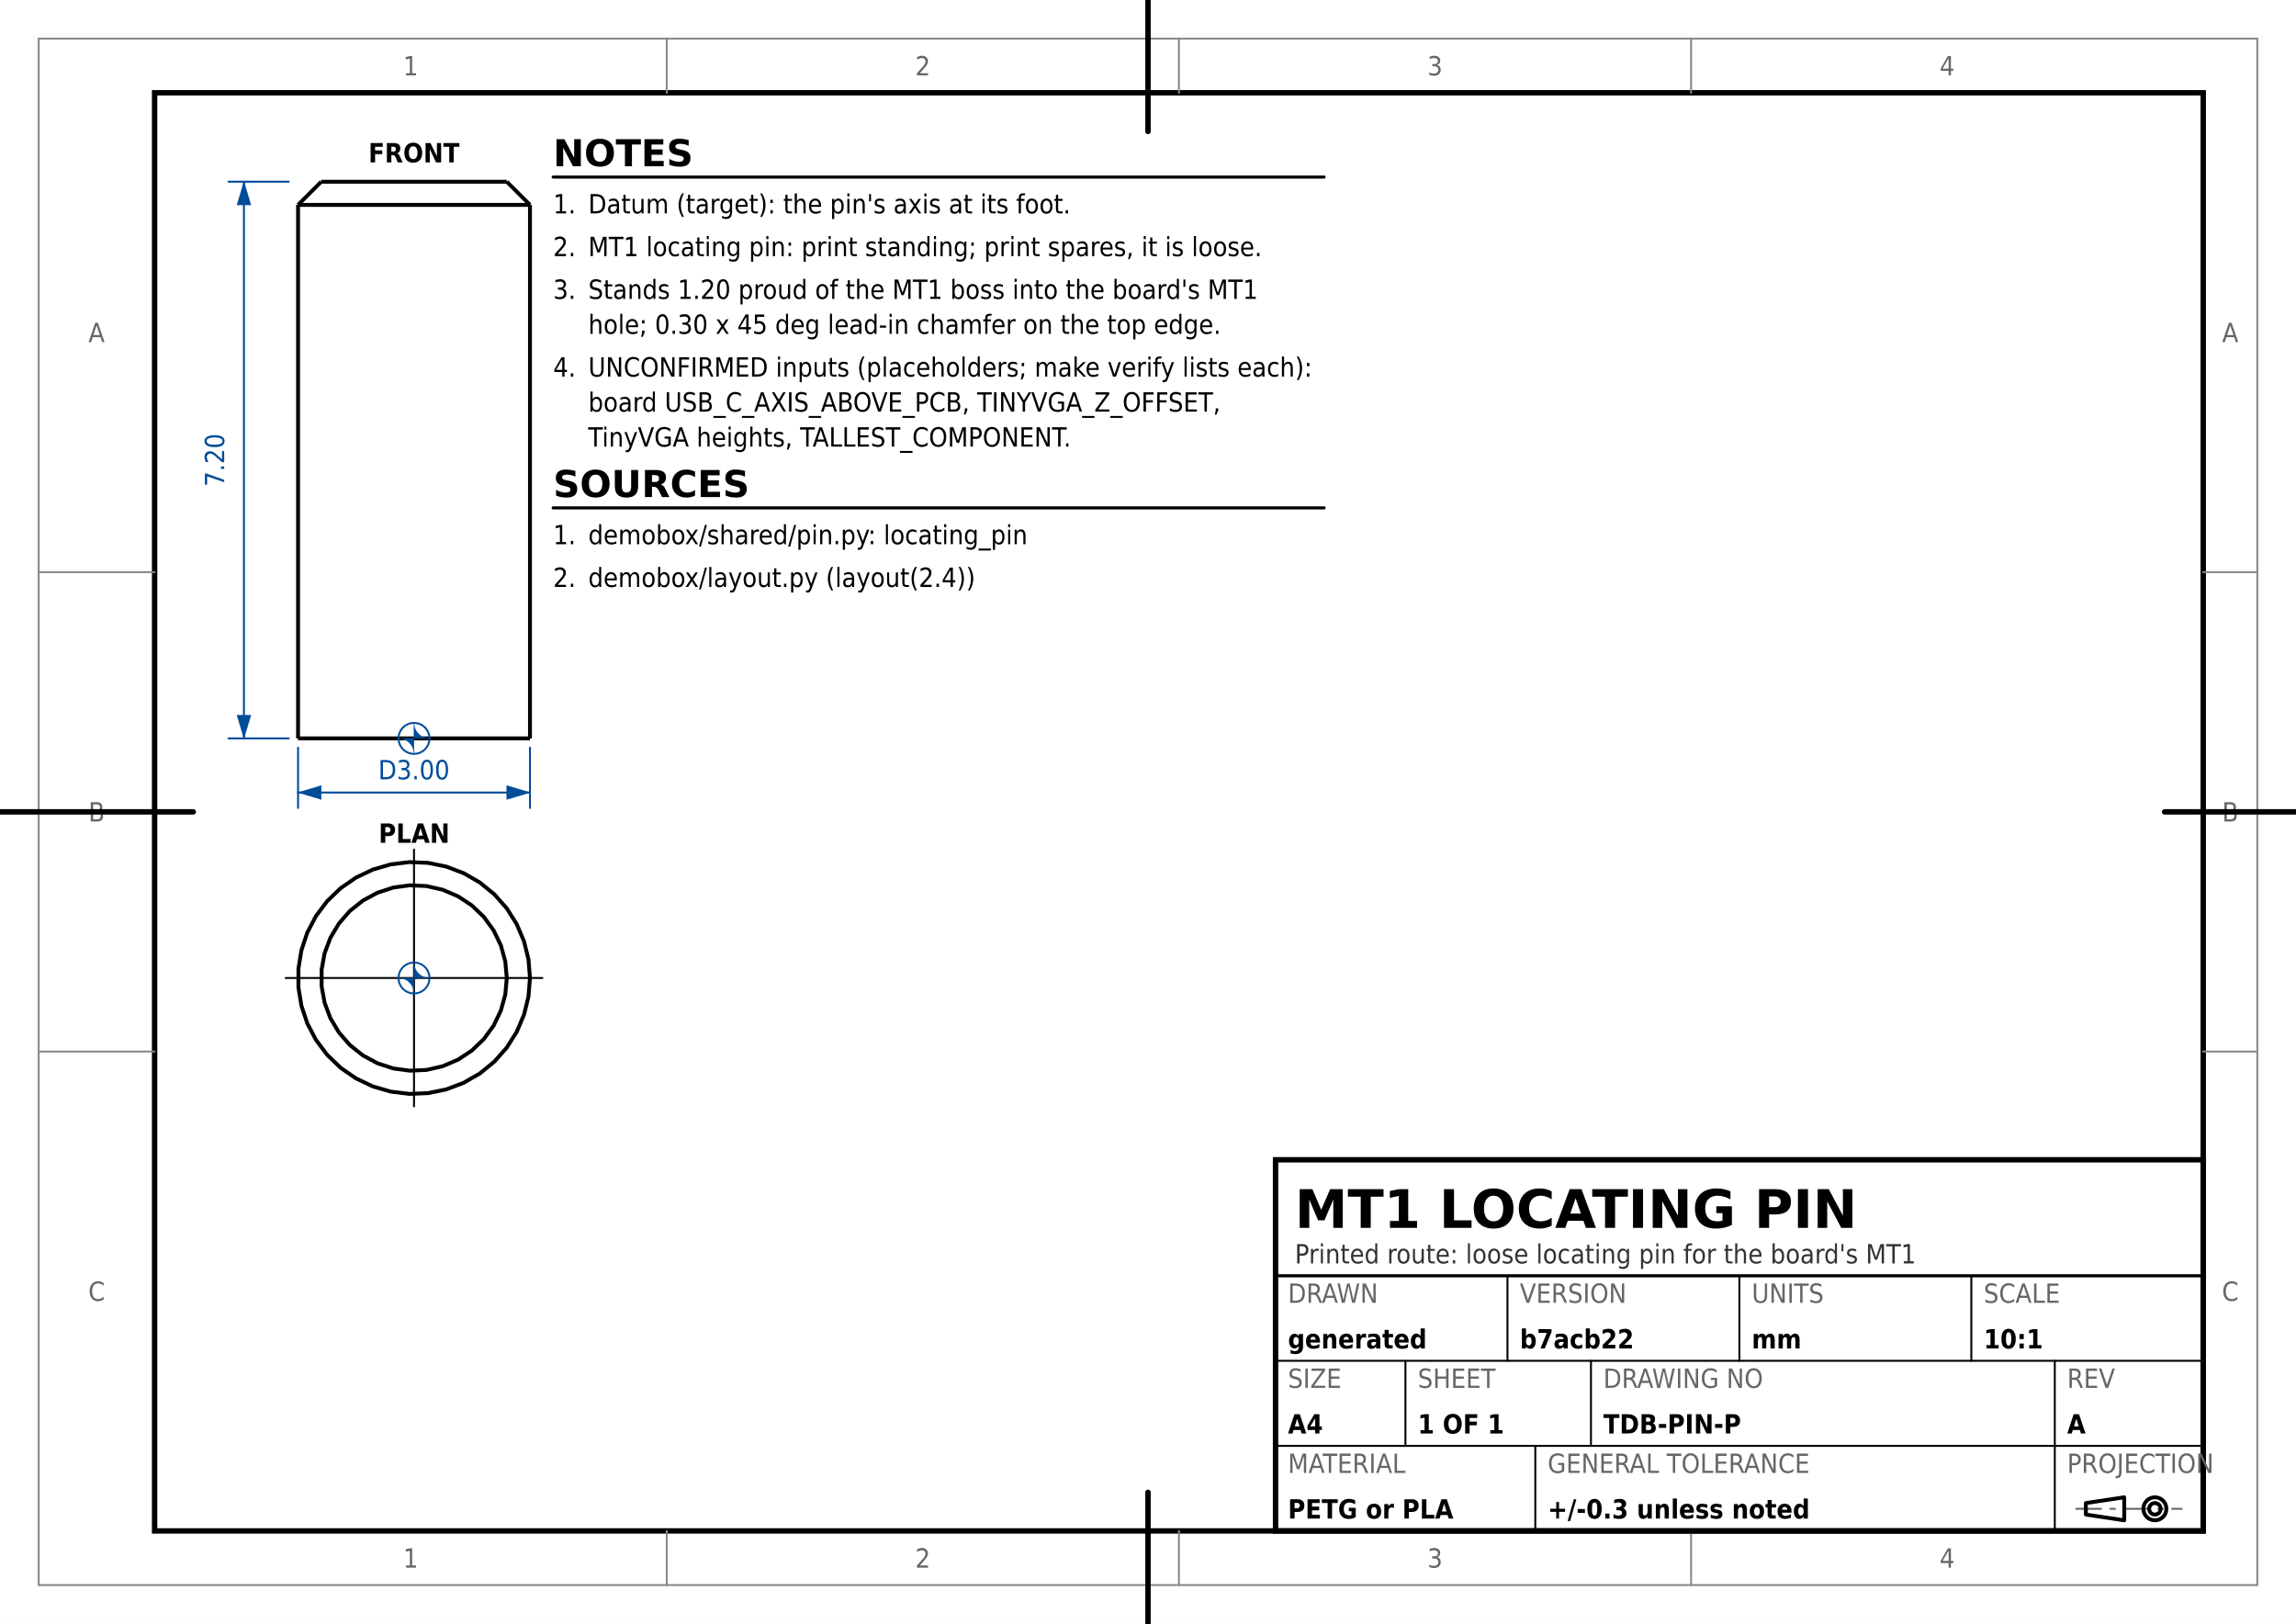
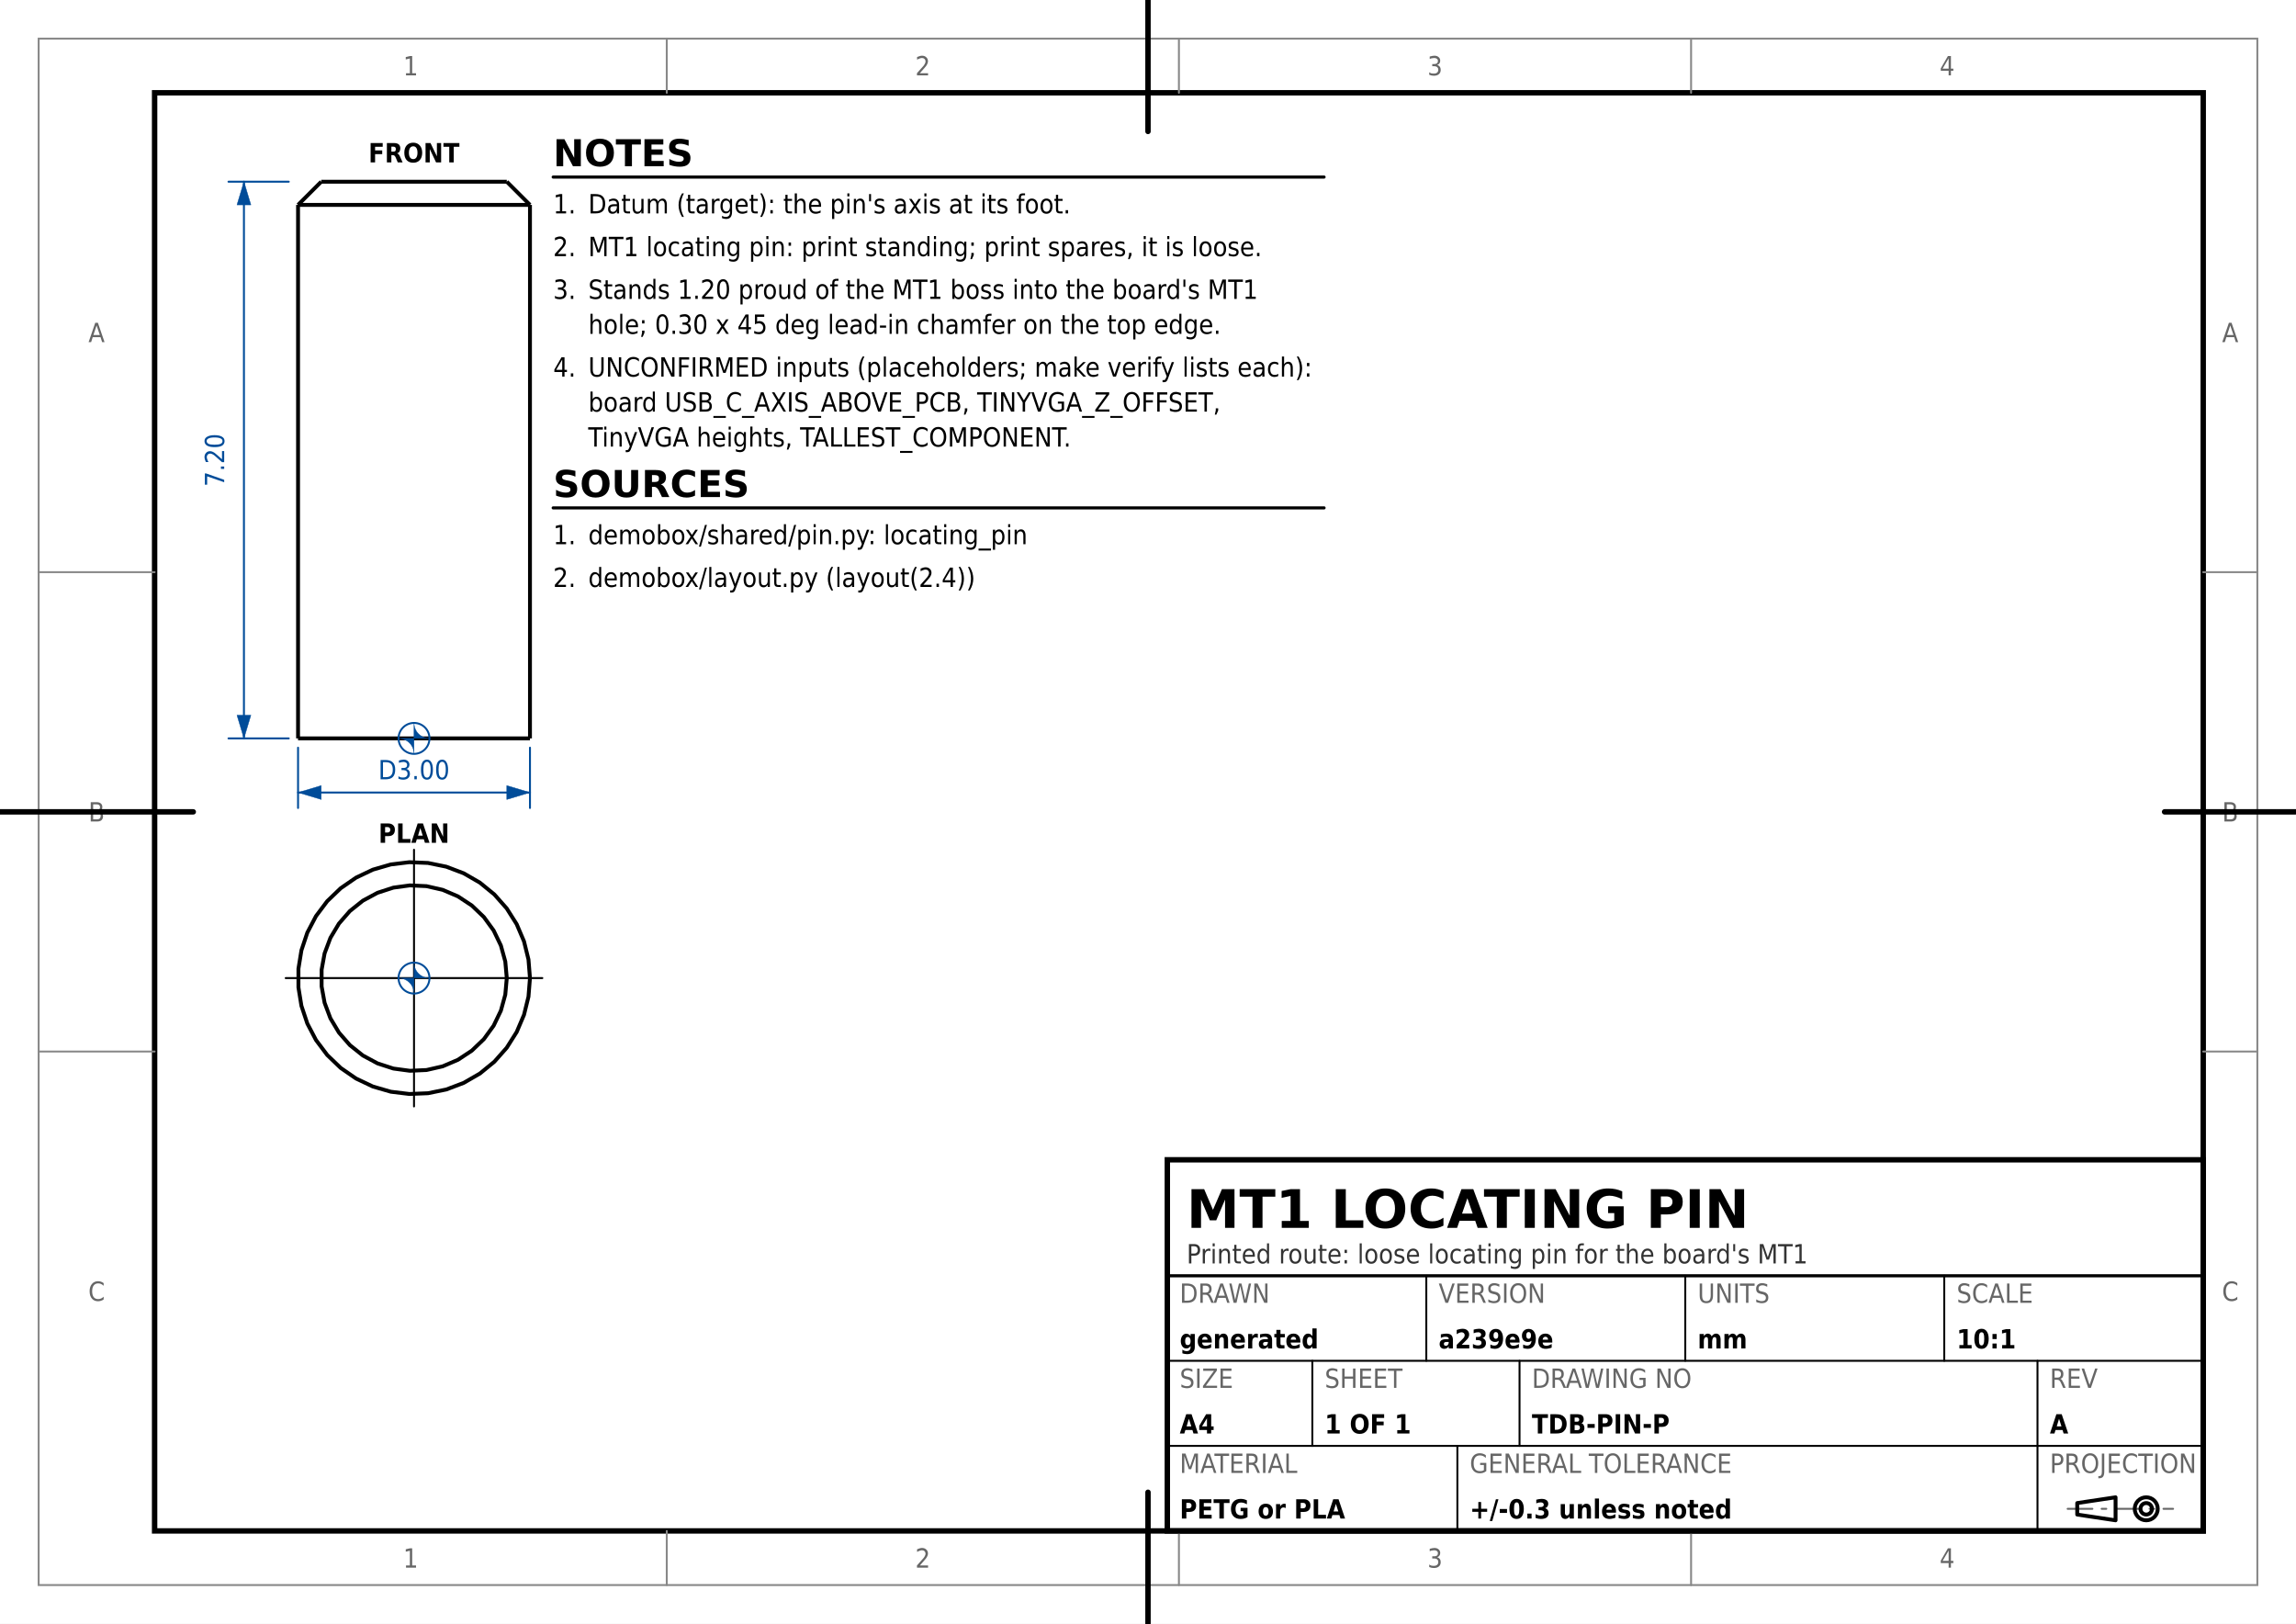
<svg xmlns="http://www.w3.org/2000/svg" version="1.1" width="297mm" height="210mm" viewBox="0 0 297 210">
  <rect width="100%" height="100%" fill="#ffffff" />
  <rect x="5" y="5" width="287" height="200" fill="none" stroke="#888888" stroke-width="0.25" />
  <rect x="20" y="12" width="265" height="186" fill="none" stroke="#000000" stroke-width="0.7" />
  <text x="53.125" y="202.75" font-family="DejaVu Sans Condensed, DejaVu Sans, Liberation Sans, sans-serif" font-size="3.429" fill="#666666" text-anchor="middle">1</text>
  <text x="53.125" y="9.75" font-family="DejaVu Sans Condensed, DejaVu Sans, Liberation Sans, sans-serif" font-size="3.429" fill="#666666" text-anchor="middle">1</text>
  <line x1="86.25" y1="205" x2="86.25" y2="198" stroke="#888888" stroke-width="0.25" stroke-linecap="round" />
  <line x1="86.25" y1="12" x2="86.25" y2="5" stroke="#888888" stroke-width="0.25" stroke-linecap="round" />
  <text x="119.375" y="202.75" font-family="DejaVu Sans Condensed, DejaVu Sans, Liberation Sans, sans-serif" font-size="3.429" fill="#666666" text-anchor="middle">2</text>
  <text x="119.375" y="9.75" font-family="DejaVu Sans Condensed, DejaVu Sans, Liberation Sans, sans-serif" font-size="3.429" fill="#666666" text-anchor="middle">2</text>
  <line x1="152.5" y1="205" x2="152.5" y2="198" stroke="#888888" stroke-width="0.25" stroke-linecap="round" />
  <line x1="152.5" y1="12" x2="152.5" y2="5" stroke="#888888" stroke-width="0.25" stroke-linecap="round" />
  <text x="185.625" y="202.75" font-family="DejaVu Sans Condensed, DejaVu Sans, Liberation Sans, sans-serif" font-size="3.429" fill="#666666" text-anchor="middle">3</text>
  <text x="185.625" y="9.75" font-family="DejaVu Sans Condensed, DejaVu Sans, Liberation Sans, sans-serif" font-size="3.429" fill="#666666" text-anchor="middle">3</text>
  <line x1="218.75" y1="205" x2="218.75" y2="198" stroke="#888888" stroke-width="0.25" stroke-linecap="round" />
  <line x1="218.75" y1="12" x2="218.75" y2="5" stroke="#888888" stroke-width="0.25" stroke-linecap="round" />
  <text x="251.875" y="202.75" font-family="DejaVu Sans Condensed, DejaVu Sans, Liberation Sans, sans-serif" font-size="3.429" fill="#666666" text-anchor="middle">4</text>
  <text x="251.875" y="9.75" font-family="DejaVu Sans Condensed, DejaVu Sans, Liberation Sans, sans-serif" font-size="3.429" fill="#666666" text-anchor="middle">4</text>
  <text x="12.5" y="168.25" font-family="DejaVu Sans Condensed, DejaVu Sans, Liberation Sans, sans-serif" font-size="3.429" fill="#666666" text-anchor="middle">C</text>
  <text x="288.5" y="168.25" font-family="DejaVu Sans Condensed, DejaVu Sans, Liberation Sans, sans-serif" font-size="3.429" fill="#666666" text-anchor="middle">C</text>
  <line x1="5" y1="136" x2="20" y2="136" stroke="#888888" stroke-width="0.25" stroke-linecap="round" />
  <line x1="285" y1="136" x2="292" y2="136" stroke="#888888" stroke-width="0.25" stroke-linecap="round" />
  <text x="12.5" y="106.25" font-family="DejaVu Sans Condensed, DejaVu Sans, Liberation Sans, sans-serif" font-size="3.429" fill="#666666" text-anchor="middle">B</text>
  <text x="288.5" y="106.25" font-family="DejaVu Sans Condensed, DejaVu Sans, Liberation Sans, sans-serif" font-size="3.429" fill="#666666" text-anchor="middle">B</text>
  <line x1="5" y1="74" x2="20" y2="74" stroke="#888888" stroke-width="0.25" stroke-linecap="round" />
  <line x1="285" y1="74" x2="292" y2="74" stroke="#888888" stroke-width="0.25" stroke-linecap="round" />
  <text x="12.5" y="44.25" font-family="DejaVu Sans Condensed, DejaVu Sans, Liberation Sans, sans-serif" font-size="3.429" fill="#666666" text-anchor="middle">A</text>
  <text x="288.5" y="44.25" font-family="DejaVu Sans Condensed, DejaVu Sans, Liberation Sans, sans-serif" font-size="3.429" fill="#666666" text-anchor="middle">A</text>
  <line x1="148.5" y1="210" x2="148.5" y2="193" stroke="#000000" stroke-width="0.7" stroke-linecap="round" />
  <line x1="148.5" y1="17" x2="148.5" y2="0" stroke="#000000" stroke-width="0.7" stroke-linecap="round" />
  <line x1="0" y1="105" x2="25" y2="105" stroke="#000000" stroke-width="0.7" stroke-linecap="round" />
  <line x1="280" y1="105" x2="297" y2="105" stroke="#000000" stroke-width="0.7" stroke-linecap="round" />
  <polyline points="68.555,95.5 68.555,26.5" fill="none" stroke="#000000" stroke-width="0.5" stroke-linejoin="round" />
  <polyline points="38.555,26.5 38.931,26.5 40.04,26.5 41.828,26.5 44.203,26.5 47.047,26.5 50.217,26.5 53.555,26.5 56.893,26.5 60.063,26.5 62.907,26.5 65.282,26.5 67.07,26.5 68.179,26.5 68.555,26.5" fill="none" stroke="#000000" stroke-width="0.5" stroke-linejoin="round" />
  <polyline points="38.555,95.5 38.931,95.5 40.04,95.5 41.828,95.5 44.203,95.5 47.047,95.5 50.217,95.5 53.555,95.5 56.893,95.5 60.063,95.5 62.907,95.5 65.282,95.5 67.07,95.5 68.179,95.5 68.555,95.5" fill="none" stroke="#000000" stroke-width="0.5" stroke-linejoin="round" />
  <polyline points="68.555,26.5 65.555,23.5" fill="none" stroke="#000000" stroke-width="0.5" stroke-linejoin="round" />
  <polyline points="41.555,23.5 41.856,23.5 42.743,23.5 44.173,23.5 46.073,23.5 48.348,23.5 50.885,23.5 53.555,23.5 56.225,23.5 58.762,23.5 61.037,23.5 62.937,23.5 64.367,23.5 65.254,23.5 65.555,23.5" fill="none" stroke="#000000" stroke-width="0.5" stroke-linejoin="round" />
  <polyline points="38.555,26.5 38.555,95.5" fill="none" stroke="#000000" stroke-width="0.5" stroke-linejoin="round" />
  <polyline points="41.555,23.5 38.555,26.5" fill="none" stroke="#000000" stroke-width="0.5" stroke-linejoin="round" />
-   <polyline points="68.555,126.488 68.361,124.082 67.783,121.738 66.837,119.517 65.547,117.477 63.946,115.67 62.076,114.143 59.985,112.936 57.728,112.08 55.363,111.597 52.951,111.5 50.555,111.791 48.236,112.463 46.055,113.498 44.068,114.869 42.327,116.541 40.877,118.471 39.755,120.609 38.991,122.898 38.604,125.281 38.604,127.695 38.991,130.078 39.755,132.367 40.877,134.505 42.327,136.435 44.068,138.107 46.055,139.478 48.236,140.513 50.555,141.185 52.951,141.476 55.363,141.379 57.728,140.896 59.985,140.04 62.076,138.833 63.946,137.306 65.547,135.499 66.837,133.459 67.783,131.238 68.361,128.894 68.555,126.488" fill="none" stroke="#000000" stroke-width="0.5" stroke-linejoin="round" />
-   <polyline points="65.555,126.488 65.362,124.345 64.79,122.272 63.856,120.333 62.592,118.593 61.037,117.106 59.241,115.921 57.263,115.075 55.166,114.597 53.017,114.5 50.885,114.789 48.839,115.454 46.944,116.473 45.262,117.814 43.847,119.435 42.743,121.281 41.987,123.296 41.603,125.412 41.603,127.564 41.987,129.68 42.743,131.695 43.847,133.541 45.262,135.162 46.944,136.503 48.839,137.522 50.885,138.187 53.017,138.476 55.166,138.379 57.263,137.901 59.241,137.055 61.037,135.87 62.592,134.383 63.856,132.643 64.79,130.704 65.362,128.631 65.555,126.488" fill="none" stroke="#000000" stroke-width="0.5" stroke-linejoin="round" />
-   <line x1="36.955" y1="126.488" x2="70.155" y2="126.488" stroke="#000000" stroke-width="0.25" stroke-linecap="round" />
-   <line x1="53.555" y1="143.088" x2="53.555" y2="109.888" stroke="#000000" stroke-width="0.25" stroke-linecap="round" />
+   <polyline points="68.555,126.5 68.361,124.094 67.783,121.75 66.837,119.529 65.547,117.489 63.946,115.682 62.076,114.155 59.985,112.948 57.728,112.092 55.363,111.609 52.951,111.512 50.555,111.803 48.236,112.475 46.055,113.51 44.068,114.881 42.327,116.553 40.877,118.483 39.755,120.621 38.991,122.91 38.604,125.293 38.604,127.707 38.991,130.09 39.755,132.379 40.877,134.517 42.327,136.447 44.068,138.119 46.055,139.49 48.236,140.525 50.555,141.197 52.951,141.488 55.363,141.391 57.728,140.908 59.985,140.052 62.076,138.845 63.946,137.318 65.547,135.511 66.837,133.471 67.783,131.25 68.361,128.906 68.555,126.5" fill="none" stroke="#000000" stroke-width="0.5" stroke-linejoin="round" />
+   <polyline points="65.555,126.5 65.362,124.357 64.79,122.284 63.856,120.345 62.592,118.605 61.037,117.118 59.241,115.933 57.263,115.087 55.166,114.609 53.017,114.512 50.885,114.801 48.839,115.466 46.944,116.485 45.262,117.826 43.847,119.447 42.743,121.293 41.987,123.308 41.603,125.424 41.603,127.576 41.987,129.692 42.743,131.707 43.847,133.553 45.262,135.174 46.944,136.515 48.839,137.534 50.885,138.199 53.017,138.488 55.166,138.391 57.263,137.913 59.241,137.067 61.037,135.882 62.592,134.395 63.856,132.655 64.79,130.716 65.362,128.643 65.555,126.5" fill="none" stroke="#000000" stroke-width="0.5" stroke-linejoin="round" />
+   <line x1="36.955" y1="126.5" x2="70.155" y2="126.5" stroke="#000000" stroke-width="0.25" stroke-linecap="round" />
+   <line x1="53.555" y1="143.1" x2="53.555" y2="109.9" stroke="#000000" stroke-width="0.25" stroke-linecap="round" />
  <circle cx="53.555" cy="95.5" r="2" fill="none" stroke="#004c99" stroke-width="0.25" />
  <path d="M 53.555 95.5 L 55.555 95.5 A 2.0 2.0 0 0 1 53.555 93.5 Z" fill="#004c99" stroke="#004c99" stroke-width="0.05" stroke-linejoin="round" stroke-linecap="round" />
  <path d="M 53.555 95.5 L 51.555 95.5 A 2.0 2.0 0 0 1 53.555 97.5 Z" fill="#004c99" stroke="#004c99" stroke-width="0.05" stroke-linejoin="round" stroke-linecap="round" />
-   <circle cx="53.555" cy="126.488" r="2" fill="none" stroke="#004c99" stroke-width="0.25" />
-   <path d="M 53.555 126.488 L 55.555 126.488 A 2.0 2.0 0 0 1 53.555 124.488 Z" fill="#004c99" stroke="#004c99" stroke-width="0.05" stroke-linejoin="round" stroke-linecap="round" />
-   <path d="M 53.555 126.488 L 51.555 126.488 A 2.0 2.0 0 0 1 53.555 128.488 Z" fill="#004c99" stroke="#004c99" stroke-width="0.05" stroke-linejoin="round" stroke-linecap="round" />
+   <circle cx="53.555" cy="126.5" r="2" fill="none" stroke="#004c99" stroke-width="0.25" />
+   <path d="M 53.555 126.5 L 55.555 126.5 A 2.0 2.0 0 0 1 53.555 124.5 Z" fill="#004c99" stroke="#004c99" stroke-width="0.05" stroke-linejoin="round" stroke-linecap="round" />
+   <path d="M 53.555 126.5 L 51.555 126.5 A 2.0 2.0 0 0 1 53.555 128.5 Z" fill="#004c99" stroke="#004c99" stroke-width="0.05" stroke-linejoin="round" stroke-linecap="round" />
  <line x1="37.355" y1="95.5" x2="29.555" y2="95.5" stroke="#004c99" stroke-width="0.25" stroke-linecap="round" />
  <line x1="37.355" y1="23.5" x2="29.555" y2="23.5" stroke="#004c99" stroke-width="0.25" stroke-linecap="round" />
  <line x1="31.555" y1="95.5" x2="31.555" y2="23.5" stroke="#004c99" stroke-width="0.25" stroke-linecap="round" />
  <polygon points="31.555,95.5 32.455,92.5 30.655,92.5" fill="#004c99" stroke="#004c99" stroke-width="0.05" stroke-linejoin="round" />
  <polygon points="31.555,23.5 30.655,26.5 32.455,26.5" fill="#004c99" stroke="#004c99" stroke-width="0.05" stroke-linejoin="round" />
  <text x="29" y="59.5" font-family="DejaVu Sans Condensed, DejaVu Sans, Liberation Sans, sans-serif" font-size="3.429" fill="#004c99" text-anchor="middle" transform="rotate(-90 29 59.5)">7.20</text>
  <line x1="38.555" y1="96.7" x2="38.555" y2="104.5" stroke="#004c99" stroke-width="0.25" stroke-linecap="round" />
  <line x1="68.555" y1="96.7" x2="68.555" y2="104.5" stroke="#004c99" stroke-width="0.25" stroke-linecap="round" />
  <line x1="38.555" y1="102.5" x2="68.555" y2="102.5" stroke="#004c99" stroke-width="0.25" stroke-linecap="round" />
  <polygon points="38.555,102.5 41.555,103.4 41.555,101.6" fill="#004c99" stroke="#004c99" stroke-width="0.05" stroke-linejoin="round" />
  <polygon points="68.555,102.5 65.555,101.6 65.555,103.4" fill="#004c99" stroke="#004c99" stroke-width="0.05" stroke-linejoin="round" />
  <text x="53.555" y="100.791" font-family="DejaVu Sans Condensed, DejaVu Sans, Liberation Sans, sans-serif" font-size="3.429" fill="#004c99" text-anchor="middle">D3.00</text>
  <text x="53.555" y="21" font-family="DejaVu Sans Condensed, DejaVu Sans, Liberation Sans, sans-serif" font-size="3.429" fill="#000000" text-anchor="middle" font-weight="bold">FRONT</text>
-   <text x="53.579" y="109" font-family="DejaVu Sans Condensed, DejaVu Sans, Liberation Sans, sans-serif" font-size="3.429" fill="#000000" text-anchor="middle" font-weight="bold">PLAN</text>
+   <text x="53.555" y="109" font-family="DejaVu Sans Condensed, DejaVu Sans, Liberation Sans, sans-serif" font-size="3.429" fill="#000000" text-anchor="middle" font-weight="bold">PLAN</text>
  <text x="71.555" y="21.5" font-family="DejaVu Sans, Liberation Sans, sans-serif" font-size="4.801" fill="#000000" text-anchor="start" font-weight="bold">NOTES</text>
  <line x1="71.555" y1="22.9" x2="171.277" y2="22.9" stroke="#000000" stroke-width="0.4" stroke-linecap="round" />
  <text x="71.555" y="27.6" font-family="DejaVu Sans Condensed, DejaVu Sans, Liberation Sans, sans-serif" font-size="3.429" fill="#000000" text-anchor="start">1.</text>
  <text x="76.097" y="27.6" font-family="DejaVu Sans Condensed, DejaVu Sans, Liberation Sans, sans-serif" font-size="3.429" fill="#000000" text-anchor="start">Datum (target): the pin's axis at its foot.</text>
  <text x="71.555" y="33.127" font-family="DejaVu Sans Condensed, DejaVu Sans, Liberation Sans, sans-serif" font-size="3.429" fill="#000000" text-anchor="start">2.</text>
  <text x="76.097" y="33.127" font-family="DejaVu Sans Condensed, DejaVu Sans, Liberation Sans, sans-serif" font-size="3.429" fill="#000000" text-anchor="start">MT1 locating pin: print standing; print spares, it is loose.</text>
  <text x="71.555" y="38.654" font-family="DejaVu Sans Condensed, DejaVu Sans, Liberation Sans, sans-serif" font-size="3.429" fill="#000000" text-anchor="start">3.</text>
  <text x="76.097" y="38.654" font-family="DejaVu Sans Condensed, DejaVu Sans, Liberation Sans, sans-serif" font-size="3.429" fill="#000000" text-anchor="start">Stands 1.20 proud of the MT1 boss into the board's MT1</text>
  <text x="76.097" y="43.18" font-family="DejaVu Sans Condensed, DejaVu Sans, Liberation Sans, sans-serif" font-size="3.429" fill="#000000" text-anchor="start">hole; 0.30 x 45 deg lead-in chamfer on the top edge.</text>
  <text x="71.555" y="48.707" font-family="DejaVu Sans Condensed, DejaVu Sans, Liberation Sans, sans-serif" font-size="3.429" fill="#000000" text-anchor="start">4.</text>
  <text x="76.097" y="48.707" font-family="DejaVu Sans Condensed, DejaVu Sans, Liberation Sans, sans-serif" font-size="3.429" fill="#000000" text-anchor="start">UNCONFIRMED inputs (placeholders; make verify lists each):</text>
  <text x="76.097" y="53.234" font-family="DejaVu Sans Condensed, DejaVu Sans, Liberation Sans, sans-serif" font-size="3.429" fill="#000000" text-anchor="start">board USB_C_AXIS_ABOVE_PCB, TINYVGA_Z_OFFSET,</text>
  <text x="76.097" y="57.761" font-family="DejaVu Sans Condensed, DejaVu Sans, Liberation Sans, sans-serif" font-size="3.429" fill="#000000" text-anchor="start">TinyVGA heights, TALLEST_COMPONENT.</text>
  <text x="71.555" y="64.287" font-family="DejaVu Sans, Liberation Sans, sans-serif" font-size="4.801" fill="#000000" text-anchor="start" font-weight="bold">SOURCES</text>
  <line x1="71.555" y1="65.687" x2="171.277" y2="65.687" stroke="#000000" stroke-width="0.4" stroke-linecap="round" />
  <text x="71.555" y="70.387" font-family="DejaVu Sans Condensed, DejaVu Sans, Liberation Sans, sans-serif" font-size="3.429" fill="#000000" text-anchor="start">1.</text>
  <text x="76.097" y="70.387" font-family="DejaVu Sans Condensed, DejaVu Sans, Liberation Sans, sans-serif" font-size="3.429" fill="#000000" text-anchor="start">demobox/shared/pin.py: locating_pin</text>
  <text x="71.555" y="75.914" font-family="DejaVu Sans Condensed, DejaVu Sans, Liberation Sans, sans-serif" font-size="3.429" fill="#000000" text-anchor="start">2.</text>
  <text x="76.097" y="75.914" font-family="DejaVu Sans Condensed, DejaVu Sans, Liberation Sans, sans-serif" font-size="3.429" fill="#000000" text-anchor="start">demobox/layout.py (layout(2.4))</text>
-   <rect x="165" y="150" width="120" height="48" fill="none" stroke="#000000" stroke-width="0.7" />
-   <line x1="165" y1="165" x2="285" y2="165" stroke="#000000" stroke-width="0.4" stroke-linecap="round" />
-   <text x="167.5" y="158.8" font-family="DejaVu Sans, Liberation Sans, sans-serif" font-size="6.859" fill="#000000" text-anchor="start" font-weight="bold">MT1 LOCATING PIN</text>
-   <text x="167.5" y="163.4" font-family="DejaVu Sans Condensed, DejaVu Sans, Liberation Sans, sans-serif" font-size="3.429" fill="#333333" text-anchor="start">Printed route: loose locating pin for the board's MT1</text>
-   <text x="166.6" y="168.5" font-family="DejaVu Sans Condensed, DejaVu Sans, Liberation Sans, sans-serif" font-size="3.429" fill="#666666" text-anchor="start">DRAWN</text>
-   <text x="166.6" y="174.4" font-family="DejaVu Sans Condensed, DejaVu Sans, Liberation Sans, sans-serif" font-size="3.429" fill="#000000" text-anchor="start" font-weight="bold">generated</text>
-   <line x1="195" y1="176" x2="195" y2="165" stroke="#000000" stroke-width="0.25" stroke-linecap="round" />
-   <text x="196.6" y="168.5" font-family="DejaVu Sans Condensed, DejaVu Sans, Liberation Sans, sans-serif" font-size="3.429" fill="#666666" text-anchor="start">VERSION</text>
-   <text x="196.6" y="174.4" font-family="DejaVu Sans Condensed, DejaVu Sans, Liberation Sans, sans-serif" font-size="3.429" fill="#000000" text-anchor="start" font-weight="bold">b7acb22</text>
-   <line x1="225" y1="176" x2="225" y2="165" stroke="#000000" stroke-width="0.25" stroke-linecap="round" />
-   <text x="226.6" y="168.5" font-family="DejaVu Sans Condensed, DejaVu Sans, Liberation Sans, sans-serif" font-size="3.429" fill="#666666" text-anchor="start">UNITS</text>
-   <text x="226.6" y="174.4" font-family="DejaVu Sans Condensed, DejaVu Sans, Liberation Sans, sans-serif" font-size="3.429" fill="#000000" text-anchor="start" font-weight="bold">mm</text>
-   <line x1="255" y1="176" x2="255" y2="165" stroke="#000000" stroke-width="0.25" stroke-linecap="round" />
-   <text x="256.6" y="168.5" font-family="DejaVu Sans Condensed, DejaVu Sans, Liberation Sans, sans-serif" font-size="3.429" fill="#666666" text-anchor="start">SCALE</text>
-   <text x="256.6" y="174.4" font-family="DejaVu Sans Condensed, DejaVu Sans, Liberation Sans, sans-serif" font-size="3.429" fill="#000000" text-anchor="start" font-weight="bold">10:1</text>
-   <line x1="165" y1="176" x2="285" y2="176" stroke="#000000" stroke-width="0.25" stroke-linecap="round" />
-   <text x="166.6" y="179.5" font-family="DejaVu Sans Condensed, DejaVu Sans, Liberation Sans, sans-serif" font-size="3.429" fill="#666666" text-anchor="start">SIZE</text>
-   <text x="166.6" y="185.4" font-family="DejaVu Sans Condensed, DejaVu Sans, Liberation Sans, sans-serif" font-size="3.429" fill="#000000" text-anchor="start" font-weight="bold">A4</text>
-   <line x1="181.8" y1="187" x2="181.8" y2="176" stroke="#000000" stroke-width="0.25" stroke-linecap="round" />
-   <text x="183.4" y="179.5" font-family="DejaVu Sans Condensed, DejaVu Sans, Liberation Sans, sans-serif" font-size="3.429" fill="#666666" text-anchor="start">SHEET</text>
-   <text x="183.4" y="185.4" font-family="DejaVu Sans Condensed, DejaVu Sans, Liberation Sans, sans-serif" font-size="3.429" fill="#000000" text-anchor="start" font-weight="bold">1 OF 1</text>
-   <line x1="205.8" y1="187" x2="205.8" y2="176" stroke="#000000" stroke-width="0.25" stroke-linecap="round" />
-   <text x="207.4" y="179.5" font-family="DejaVu Sans Condensed, DejaVu Sans, Liberation Sans, sans-serif" font-size="3.429" fill="#666666" text-anchor="start">DRAWING NO</text>
-   <text x="207.4" y="185.4" font-family="DejaVu Sans Condensed, DejaVu Sans, Liberation Sans, sans-serif" font-size="3.429" fill="#000000" text-anchor="start" font-weight="bold">TDB-PIN-P</text>
-   <line x1="265.8" y1="187" x2="265.8" y2="176" stroke="#000000" stroke-width="0.25" stroke-linecap="round" />
-   <text x="267.4" y="179.5" font-family="DejaVu Sans Condensed, DejaVu Sans, Liberation Sans, sans-serif" font-size="3.429" fill="#666666" text-anchor="start">REV</text>
-   <text x="267.4" y="185.4" font-family="DejaVu Sans Condensed, DejaVu Sans, Liberation Sans, sans-serif" font-size="3.429" fill="#000000" text-anchor="start" font-weight="bold">A</text>
-   <line x1="165" y1="187" x2="285" y2="187" stroke="#000000" stroke-width="0.25" stroke-linecap="round" />
-   <text x="166.6" y="190.5" font-family="DejaVu Sans Condensed, DejaVu Sans, Liberation Sans, sans-serif" font-size="3.429" fill="#666666" text-anchor="start">MATERIAL</text>
-   <text x="166.6" y="196.4" font-family="DejaVu Sans Condensed, DejaVu Sans, Liberation Sans, sans-serif" font-size="3.429" fill="#000000" text-anchor="start" font-weight="bold">PETG or PLA</text>
-   <line x1="198.6" y1="198" x2="198.6" y2="187" stroke="#000000" stroke-width="0.25" stroke-linecap="round" />
-   <text x="200.2" y="190.5" font-family="DejaVu Sans Condensed, DejaVu Sans, Liberation Sans, sans-serif" font-size="3.429" fill="#666666" text-anchor="start">GENERAL TOLERANCE</text>
-   <text x="200.2" y="196.4" font-family="DejaVu Sans Condensed, DejaVu Sans, Liberation Sans, sans-serif" font-size="3.429" fill="#000000" text-anchor="start" font-weight="bold">+/-0.3 unless noted</text>
-   <line x1="265.8" y1="198" x2="265.8" y2="187" stroke="#000000" stroke-width="0.25" stroke-linecap="round" />
-   <text x="267.4" y="190.5" font-family="DejaVu Sans Condensed, DejaVu Sans, Liberation Sans, sans-serif" font-size="3.429" fill="#666666" text-anchor="start">PROJECTION</text>
-   <line x1="268.58" y1="195.14" x2="282.22" y2="195.14" stroke="#666666" stroke-width="0.25" stroke-linecap="round" stroke-dasharray="3.2,1.2,0.6,1.2" />
-   <polygon points="269.82,194.396 274.78,193.652 274.78,196.628 269.82,195.884" fill="none" stroke="#000000" stroke-width="0.5" stroke-linejoin="round" />
-   <circle cx="278.748" cy="195.14" r="1.488" fill="none" stroke="#000000" stroke-width="0.5" />
-   <circle cx="278.748" cy="195.14" r="0.744" fill="none" stroke="#000000" stroke-width="0.5" />
+   <rect x="151" y="150" width="134" height="48" fill="none" stroke="#000000" stroke-width="0.7" />
+   <line x1="151" y1="165" x2="285" y2="165" stroke="#000000" stroke-width="0.4" stroke-linecap="round" />
+   <text x="153.5" y="158.8" font-family="DejaVu Sans, Liberation Sans, sans-serif" font-size="6.859" fill="#000000" text-anchor="start" font-weight="bold">MT1 LOCATING PIN</text>
+   <text x="153.5" y="163.4" font-family="DejaVu Sans Condensed, DejaVu Sans, Liberation Sans, sans-serif" font-size="3.429" fill="#333333" text-anchor="start">Printed route: loose locating pin for the board's MT1</text>
+   <text x="152.6" y="168.5" font-family="DejaVu Sans Condensed, DejaVu Sans, Liberation Sans, sans-serif" font-size="3.429" fill="#666666" text-anchor="start">DRAWN</text>
+   <text x="152.6" y="174.4" font-family="DejaVu Sans Condensed, DejaVu Sans, Liberation Sans, sans-serif" font-size="3.429" fill="#000000" text-anchor="start" font-weight="bold">generated</text>
+   <line x1="184.5" y1="176" x2="184.5" y2="165" stroke="#000000" stroke-width="0.25" stroke-linecap="round" />
+   <text x="186.1" y="168.5" font-family="DejaVu Sans Condensed, DejaVu Sans, Liberation Sans, sans-serif" font-size="3.429" fill="#666666" text-anchor="start">VERSION</text>
+   <text x="186.1" y="174.4" font-family="DejaVu Sans Condensed, DejaVu Sans, Liberation Sans, sans-serif" font-size="3.429" fill="#000000" text-anchor="start" font-weight="bold">a239e9e</text>
+   <line x1="218" y1="176" x2="218" y2="165" stroke="#000000" stroke-width="0.25" stroke-linecap="round" />
+   <text x="219.6" y="168.5" font-family="DejaVu Sans Condensed, DejaVu Sans, Liberation Sans, sans-serif" font-size="3.429" fill="#666666" text-anchor="start">UNITS</text>
+   <text x="219.6" y="174.4" font-family="DejaVu Sans Condensed, DejaVu Sans, Liberation Sans, sans-serif" font-size="3.429" fill="#000000" text-anchor="start" font-weight="bold">mm</text>
+   <line x1="251.5" y1="176" x2="251.5" y2="165" stroke="#000000" stroke-width="0.25" stroke-linecap="round" />
+   <text x="253.1" y="168.5" font-family="DejaVu Sans Condensed, DejaVu Sans, Liberation Sans, sans-serif" font-size="3.429" fill="#666666" text-anchor="start">SCALE</text>
+   <text x="253.1" y="174.4" font-family="DejaVu Sans Condensed, DejaVu Sans, Liberation Sans, sans-serif" font-size="3.429" fill="#000000" text-anchor="start" font-weight="bold">10:1</text>
+   <line x1="151" y1="176" x2="285" y2="176" stroke="#000000" stroke-width="0.25" stroke-linecap="round" />
+   <text x="152.6" y="179.5" font-family="DejaVu Sans Condensed, DejaVu Sans, Liberation Sans, sans-serif" font-size="3.429" fill="#666666" text-anchor="start">SIZE</text>
+   <text x="152.6" y="185.4" font-family="DejaVu Sans Condensed, DejaVu Sans, Liberation Sans, sans-serif" font-size="3.429" fill="#000000" text-anchor="start" font-weight="bold">A4</text>
+   <line x1="169.76" y1="187" x2="169.76" y2="176" stroke="#000000" stroke-width="0.25" stroke-linecap="round" />
+   <text x="171.36" y="179.5" font-family="DejaVu Sans Condensed, DejaVu Sans, Liberation Sans, sans-serif" font-size="3.429" fill="#666666" text-anchor="start">SHEET</text>
+   <text x="171.36" y="185.4" font-family="DejaVu Sans Condensed, DejaVu Sans, Liberation Sans, sans-serif" font-size="3.429" fill="#000000" text-anchor="start" font-weight="bold">1 OF 1</text>
+   <line x1="196.56" y1="187" x2="196.56" y2="176" stroke="#000000" stroke-width="0.25" stroke-linecap="round" />
+   <text x="198.16" y="179.5" font-family="DejaVu Sans Condensed, DejaVu Sans, Liberation Sans, sans-serif" font-size="3.429" fill="#666666" text-anchor="start">DRAWING NO</text>
+   <text x="198.16" y="185.4" font-family="DejaVu Sans Condensed, DejaVu Sans, Liberation Sans, sans-serif" font-size="3.429" fill="#000000" text-anchor="start" font-weight="bold">TDB-PIN-P</text>
+   <line x1="263.56" y1="187" x2="263.56" y2="176" stroke="#000000" stroke-width="0.25" stroke-linecap="round" />
+   <text x="265.16" y="179.5" font-family="DejaVu Sans Condensed, DejaVu Sans, Liberation Sans, sans-serif" font-size="3.429" fill="#666666" text-anchor="start">REV</text>
+   <text x="265.16" y="185.4" font-family="DejaVu Sans Condensed, DejaVu Sans, Liberation Sans, sans-serif" font-size="3.429" fill="#000000" text-anchor="start" font-weight="bold">A</text>
+   <line x1="151" y1="187" x2="285" y2="187" stroke="#000000" stroke-width="0.25" stroke-linecap="round" />
+   <text x="152.6" y="190.5" font-family="DejaVu Sans Condensed, DejaVu Sans, Liberation Sans, sans-serif" font-size="3.429" fill="#666666" text-anchor="start">MATERIAL</text>
+   <text x="152.6" y="196.4" font-family="DejaVu Sans Condensed, DejaVu Sans, Liberation Sans, sans-serif" font-size="3.429" fill="#000000" text-anchor="start" font-weight="bold">PETG or PLA</text>
+   <line x1="188.52" y1="198" x2="188.52" y2="187" stroke="#000000" stroke-width="0.25" stroke-linecap="round" />
+   <text x="190.12" y="190.5" font-family="DejaVu Sans Condensed, DejaVu Sans, Liberation Sans, sans-serif" font-size="3.429" fill="#666666" text-anchor="start">GENERAL TOLERANCE</text>
+   <text x="190.12" y="196.4" font-family="DejaVu Sans Condensed, DejaVu Sans, Liberation Sans, sans-serif" font-size="3.429" fill="#000000" text-anchor="start" font-weight="bold">+/-0.3 unless noted</text>
+   <line x1="263.56" y1="198" x2="263.56" y2="187" stroke="#000000" stroke-width="0.25" stroke-linecap="round" />
+   <text x="265.16" y="190.5" font-family="DejaVu Sans Condensed, DejaVu Sans, Liberation Sans, sans-serif" font-size="3.429" fill="#666666" text-anchor="start">PROJECTION</text>
+   <line x1="267.46" y1="195.14" x2="281.1" y2="195.14" stroke="#666666" stroke-width="0.25" stroke-linecap="round" stroke-dasharray="3.2,1.2,0.6,1.2" />
+   <polygon points="268.7,194.396 273.66,193.652 273.66,196.628 268.7,195.884" fill="none" stroke="#000000" stroke-width="0.5" stroke-linejoin="round" />
+   <circle cx="277.628" cy="195.14" r="1.488" fill="none" stroke="#000000" stroke-width="0.5" />
+   <circle cx="277.628" cy="195.14" r="0.744" fill="none" stroke="#000000" stroke-width="0.5" />
</svg>
